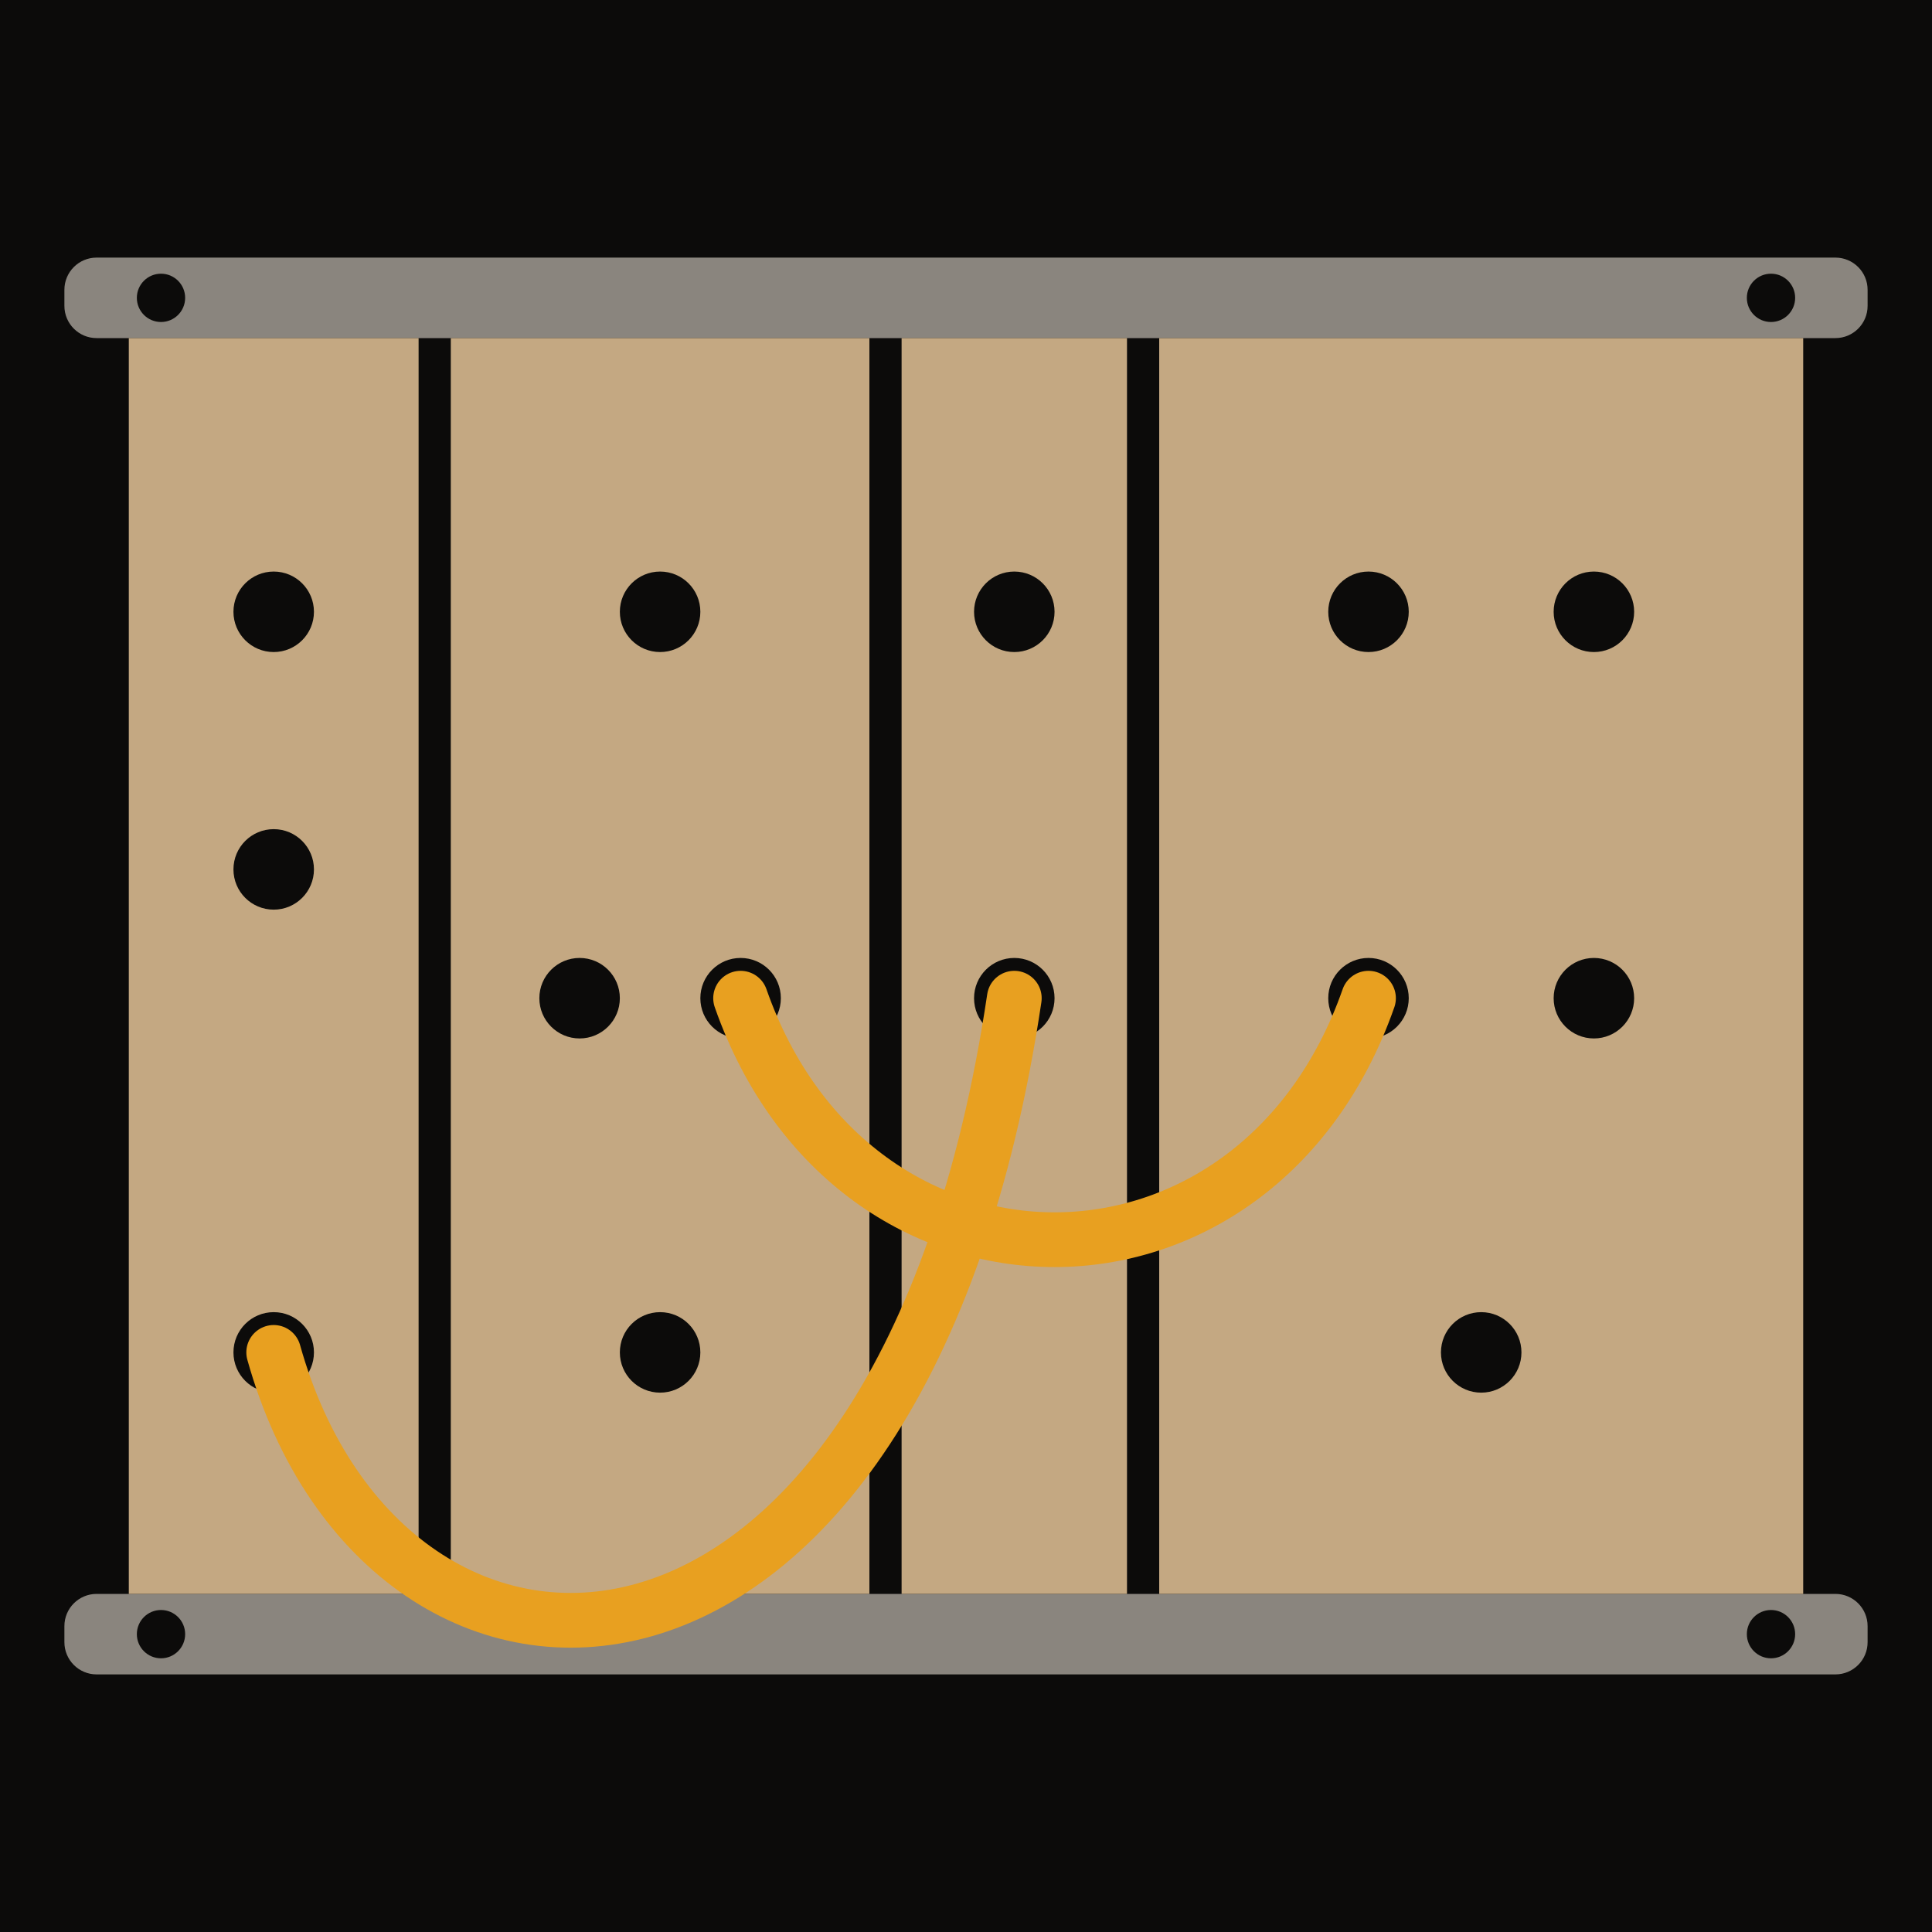
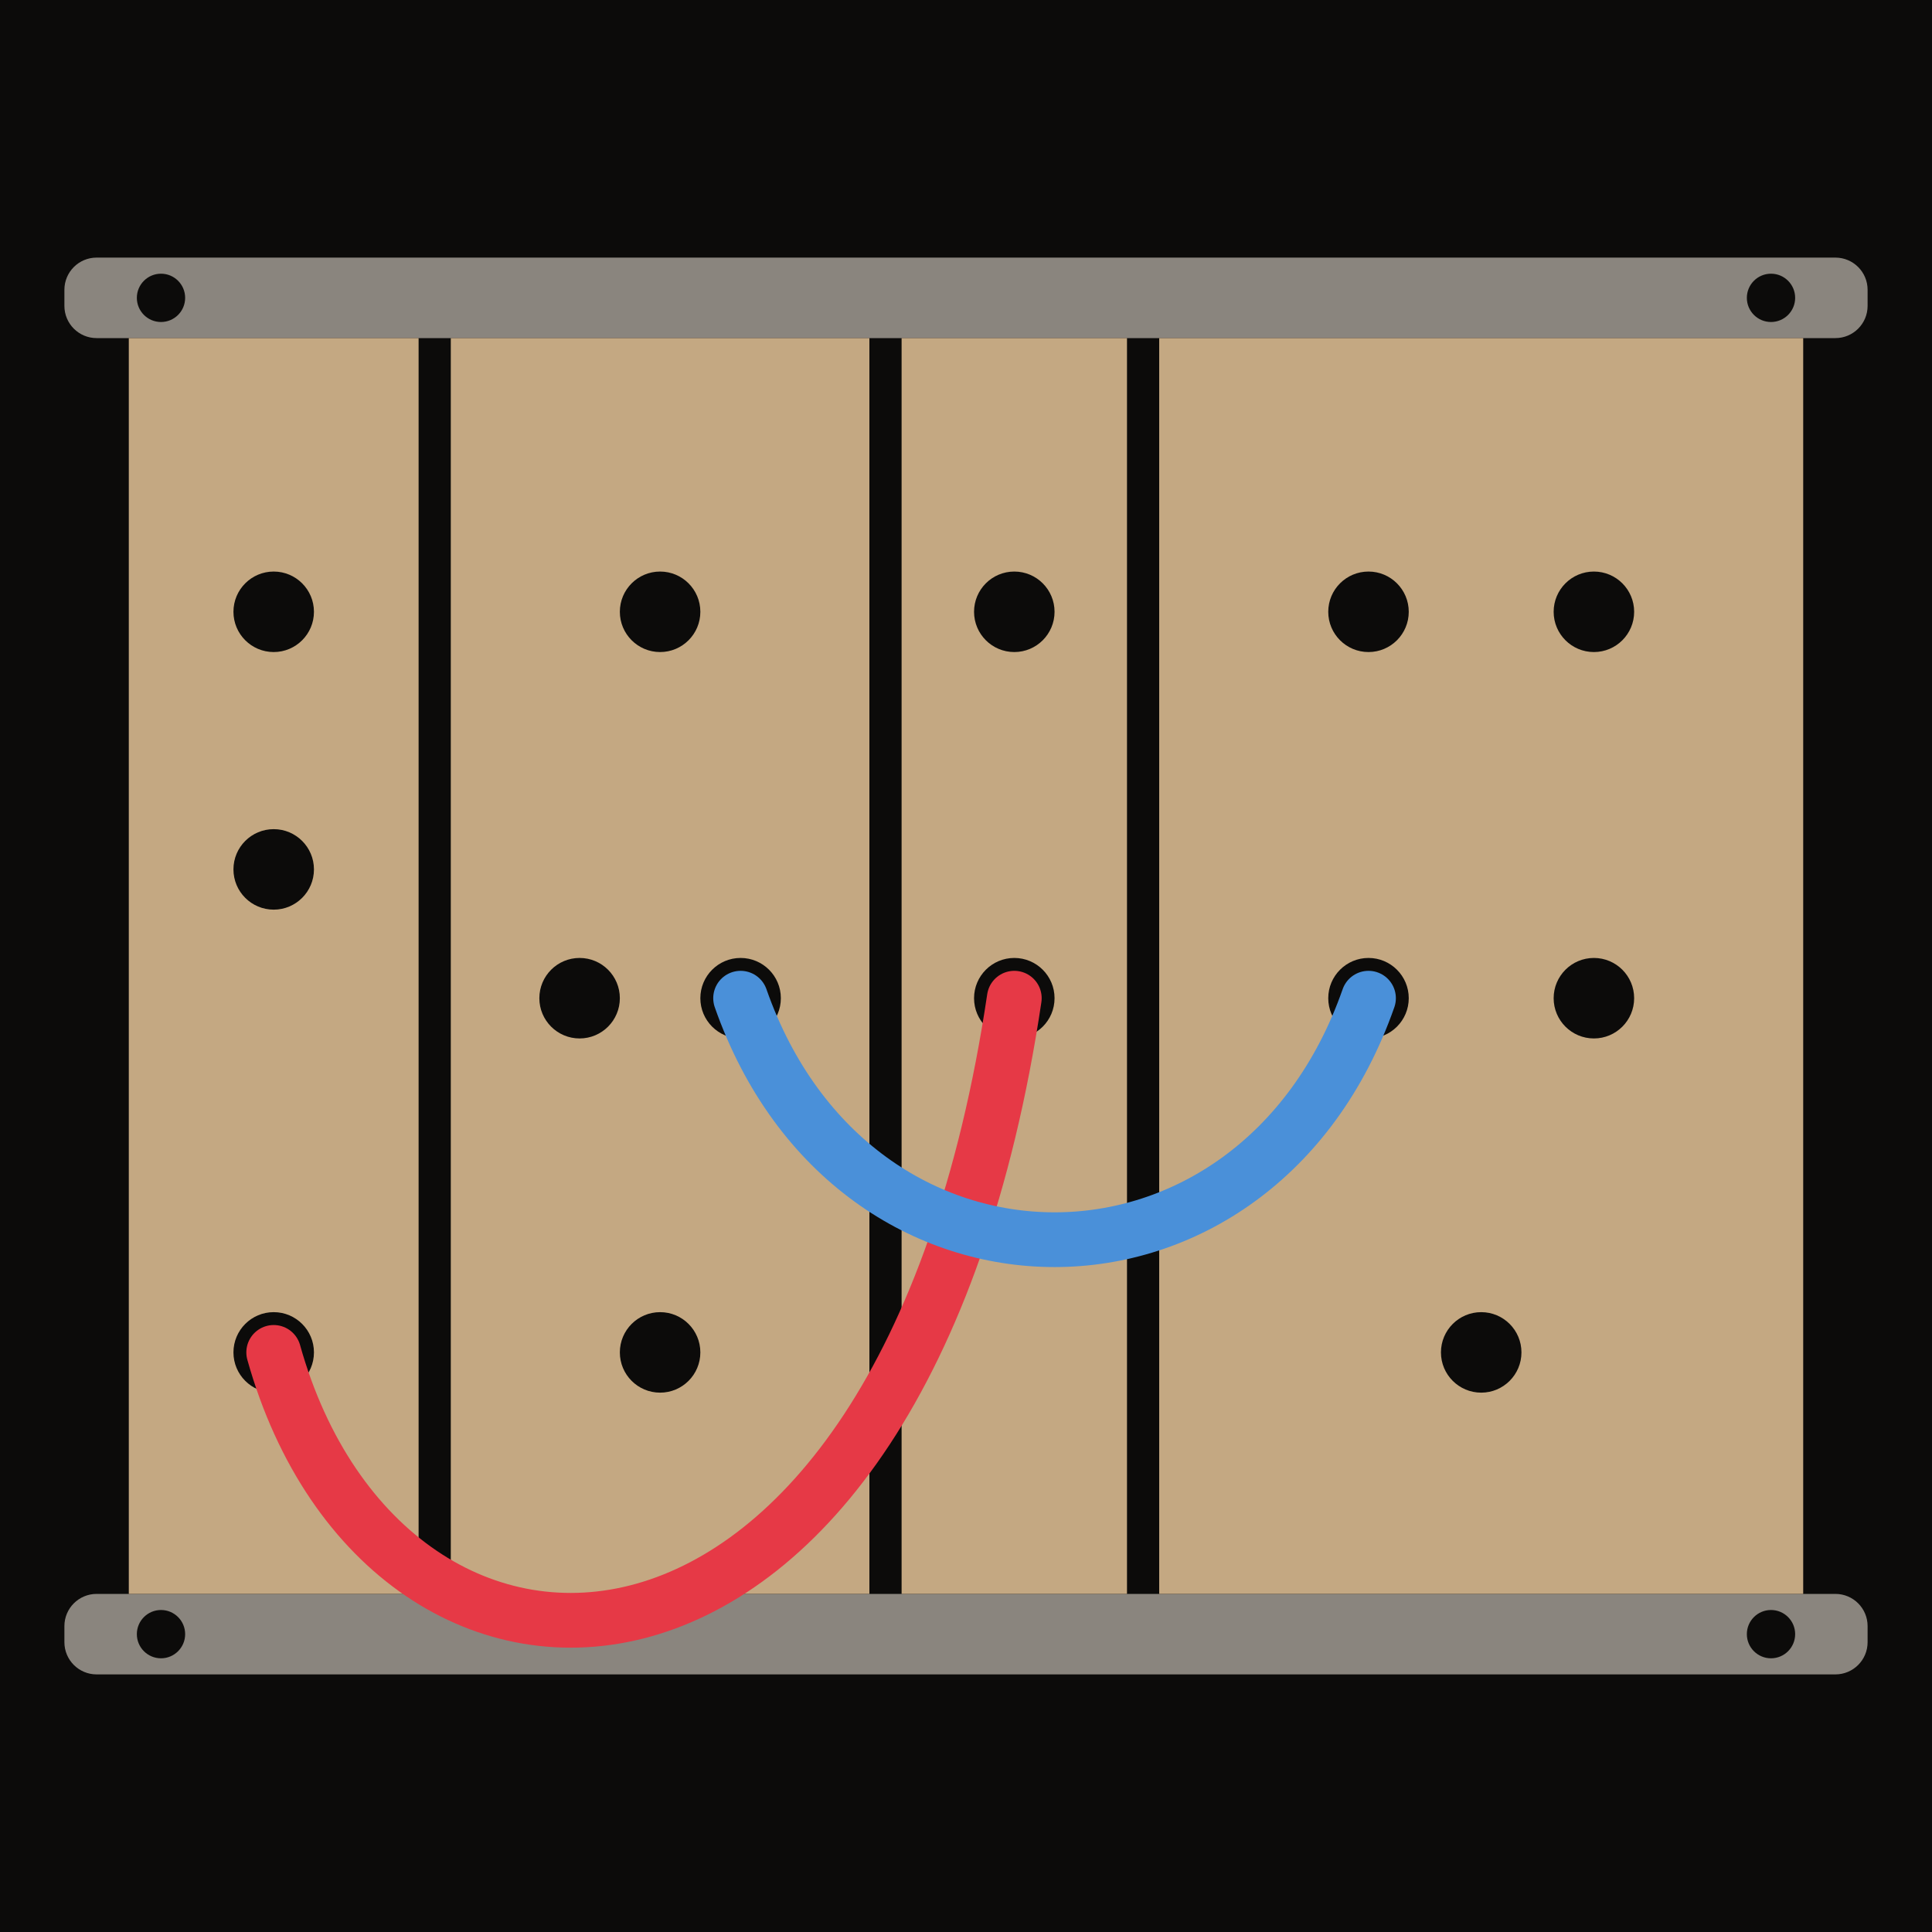
<svg xmlns="http://www.w3.org/2000/svg" viewBox="0 0 120 120">
  <rect width="120" height="120" fill="#0c0b0a" />
  <rect x="4" y="16" width="112" height="5" rx="2" fill="#8a857e" />
  <rect x="4" y="99" width="112" height="5" rx="2" fill="#8a857e" />
  <circle cx="10" cy="18.5" r="1.5" fill="#0c0b0a" />
  <circle cx="110" cy="18.5" r="1.5" fill="#0c0b0a" />
  <circle cx="10" cy="101.5" r="1.5" fill="#0c0b0a" />
  <circle cx="110" cy="101.5" r="1.5" fill="#0c0b0a" />
  <rect x="8" y="21" width="18" height="78" fill="#c4a882" />
  <rect x="28" y="21" width="26" height="78" fill="#c4a882" />
  <rect x="56" y="21" width="14" height="78" fill="#c4a882" />
  <rect x="72" y="21" width="40" height="78" fill="#c4a882" />
  <circle cx="17" cy="38" r="2.5" fill="#0c0b0a" />
  <circle cx="17" cy="54" r="2.5" fill="#0c0b0a" />
  <circle cx="17" cy="84" r="2.5" fill="#0c0b0a" />
  <circle cx="41" cy="38" r="2.5" fill="#0c0b0a" />
  <circle cx="36" cy="62" r="2.5" fill="#0c0b0a" />
  <circle cx="46" cy="62" r="2.5" fill="#0c0b0a" />
  <circle cx="41" cy="84" r="2.5" fill="#0c0b0a" />
  <circle cx="63" cy="38" r="2.5" fill="#0c0b0a" />
  <circle cx="63" cy="62" r="2.5" fill="#0c0b0a" />
  <circle cx="85" cy="38" r="2.5" fill="#0c0b0a" />
  <circle cx="99" cy="38" r="2.5" fill="#0c0b0a" />
  <circle cx="85" cy="62" r="2.5" fill="#0c0b0a" />
  <circle cx="99" cy="62" r="2.5" fill="#0c0b0a" />
  <circle cx="92" cy="84" r="2.5" fill="#0c0b0a" />
-   <path d="M 17 84 C 24 109 56 109 63 62" stroke="#e8a020" stroke-width="3.4" fill="none" stroke-linecap="round" />
-   <path d="M 46 62 C 53 82 78 82 85 62" stroke="#e8a020" stroke-width="3.4" fill="none" stroke-linecap="round" />
+   <path d="M 17 84 C 24 109 56 109 63 62" stroke="#e63946" stroke-width="3.4" fill="none" stroke-linecap="round" />
+   <path d="M 46 62 C 53 82 78 82 85 62" stroke="#4a90d9" stroke-width="3.4" fill="none" stroke-linecap="round" />
</svg>
